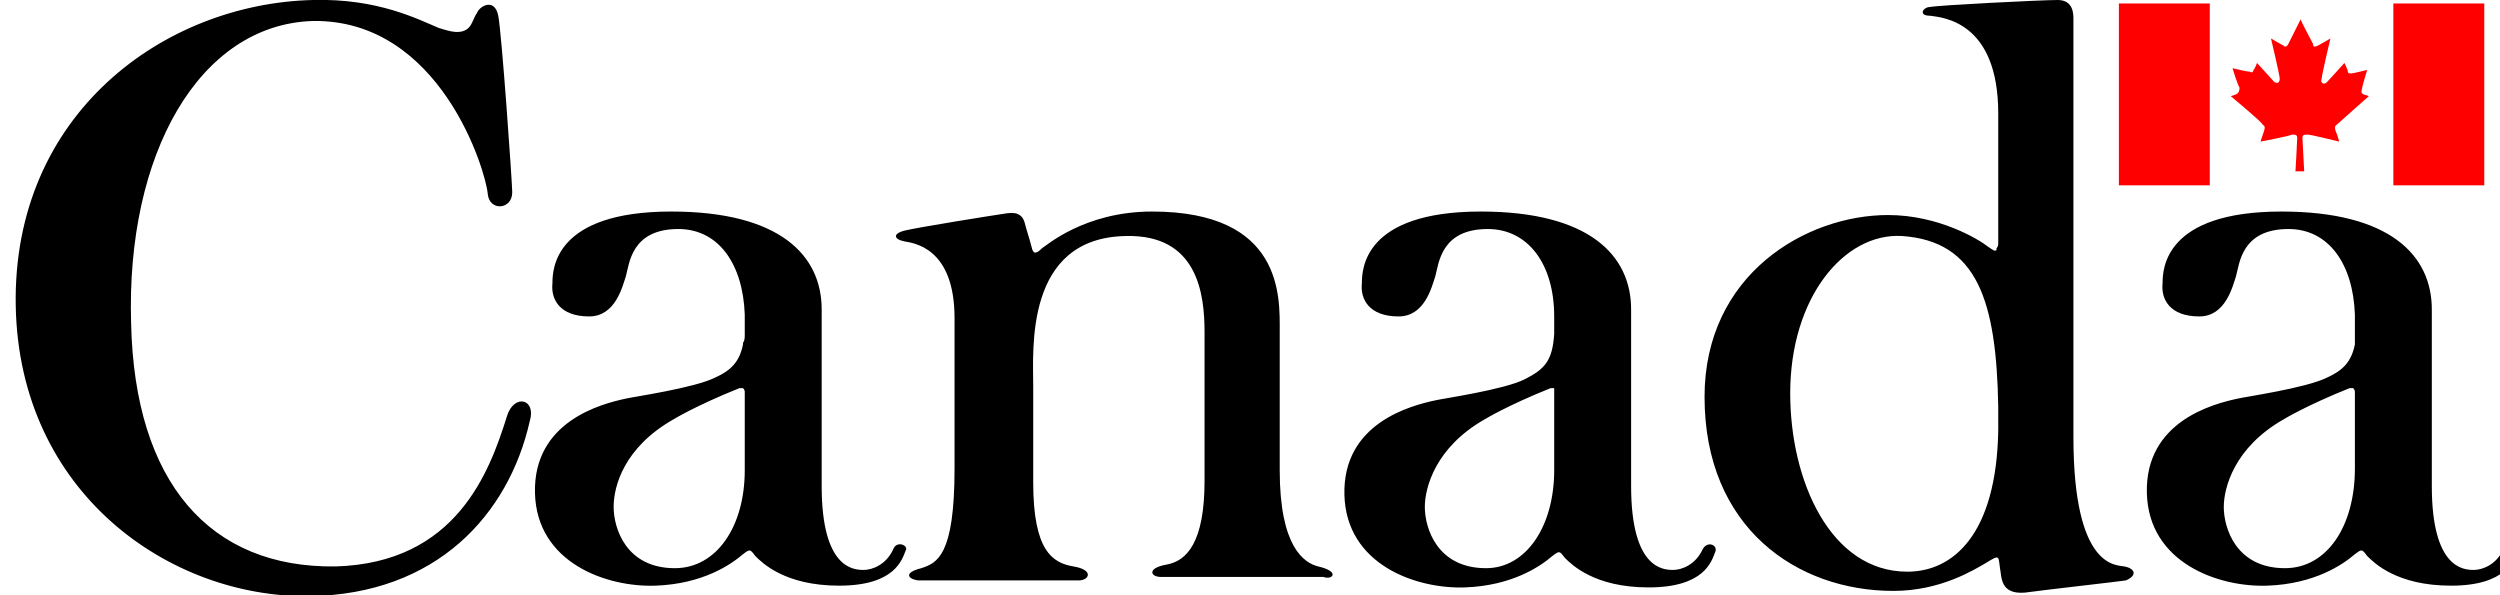
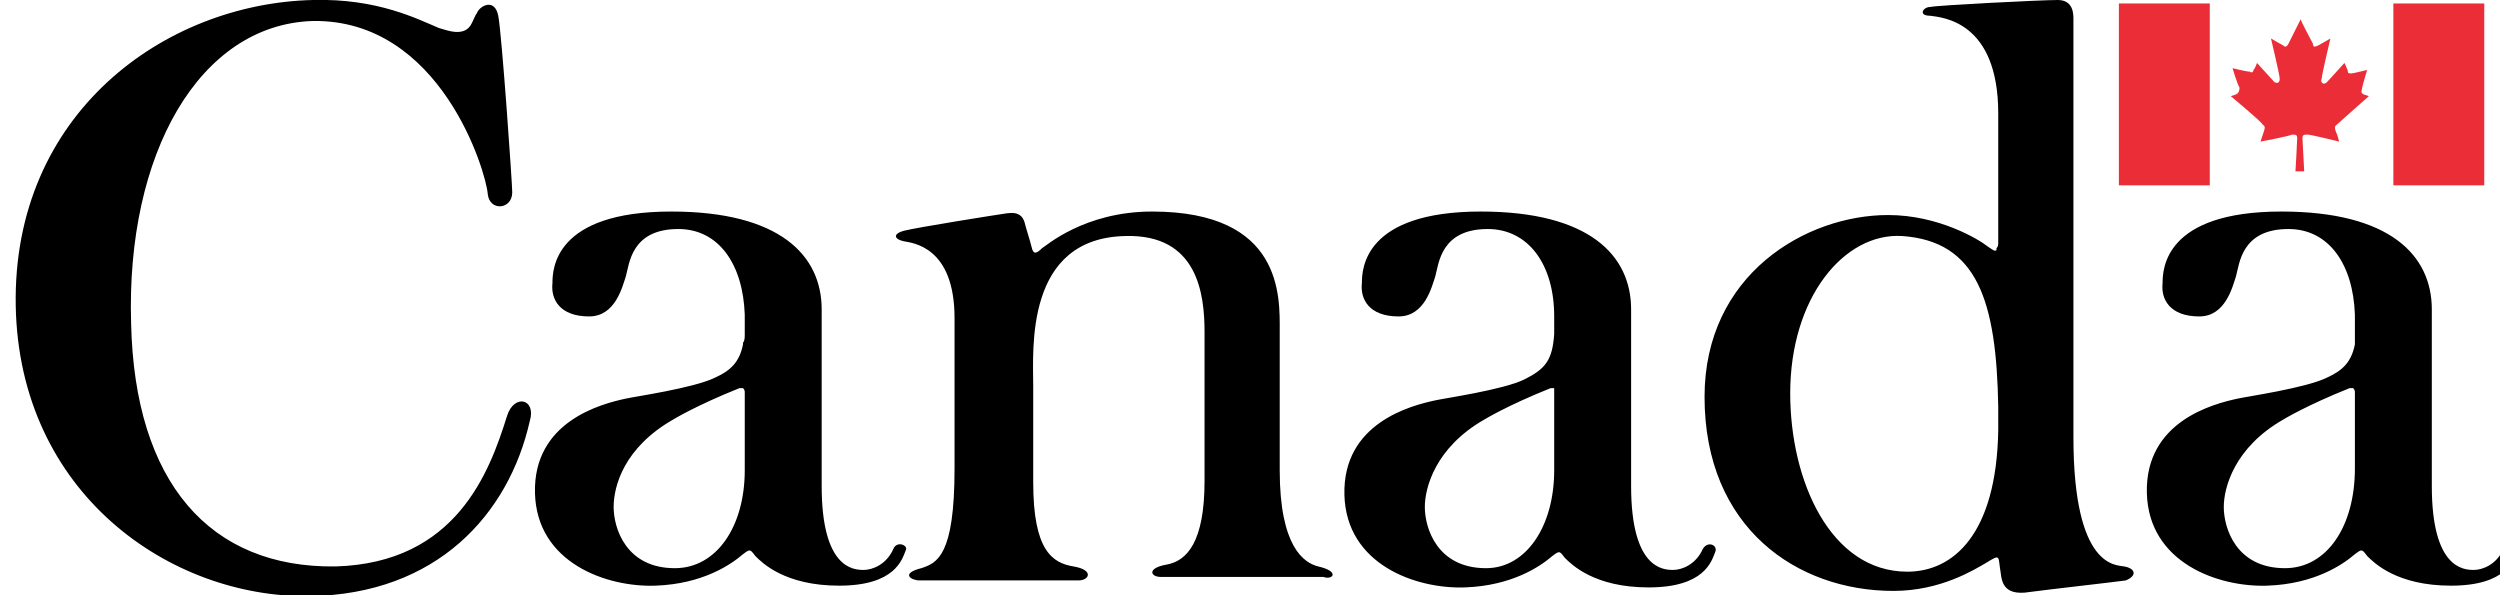
<svg xmlns="http://www.w3.org/2000/svg" version="1.1" width="100%" height="100%" viewBox="0 0 143 34" preserveAspectRatio="xMinYMin meet">
  <defs>
    <style type="text/css">
- 			.fip_text {fill:#000;}.fip_flag {fill:#F00;}
+ 			.fip_text {fill:#000;}.fip_flag {fill:#EB2D37;}
		</style>
  </defs>
  <g id="wmms" transform="translate(-1, -1)">
    <path class="fip_flag" d="M137.9,1.2h5.2v10.4h-5.2V1.2z M128.9,6.4l-0.3,0.1c0,0,1.8,1.5,1.8,1.6c0.1,0.1,0.2,0.1,0.1,0.4 c-0.1,0.3-0.2,0.6-0.2,0.6s1.6-0.3,1.8-0.4c0.2,0,0.3,0,0.3,0.2c0,0.2-0.1,1.9-0.1,1.9h0.5c0,0-0.1-1.8-0.1-1.9 c0-0.2,0.1-0.2,0.3-0.2c0.2,0,1.8,0.4,1.8,0.4s-0.1-0.4-0.2-0.6c-0.1-0.3,0-0.3,0.1-0.4c0.1-0.1,1.8-1.6,1.8-1.6l-0.3-0.1 c-0.2-0.1-0.1-0.2-0.1-0.3s0.3-1.1,0.3-1.1s-0.8,0.2-0.9,0.2c-0.1,0-0.2,0-0.2-0.1s-0.2-0.5-0.2-0.5s-0.9,1-1,1.1 c-0.2,0.2-0.4,0-0.3-0.2c0-0.2,0.5-2.3,0.5-2.3s-0.5,0.3-0.7,0.4s-0.3,0.1-0.3-0.1c-0.1-0.2-0.7-1.3-0.7-1.4c0,0-0.6,1.2-0.7,1.4 s-0.2,0.2-0.3,0.1c-0.2-0.1-0.7-0.4-0.7-0.4s0.5,2.1,0.5,2.3s-0.1,0.3-0.3,0.2l-1-1.1c0,0-0.1,0.3-0.2,0.4c0,0.1-0.1,0.2-0.2,0.1 c-0.2,0-1-0.2-1-0.2s0.3,1,0.4,1.1C129.1,6.1,129.1,6.3,128.9,6.4z M122.2,1.2h5.2v10.4h-5.2V1.2z" />
    <path class="fip_text" d="M144.2,32.4c-0.4,0.9-1.2,1.2-1.7,1.2c-0.6,0-2.4-0.1-2.4-4.8c0,0,0-9.5,0-10.1c0-3.1-2.4-5.6-8.6-5.6 c-6.7,0-6.8,3.3-6.8,4.1c-0.1,0.9,0.4,1.9,2.1,1.9c1.5,0,1.9-1.7,2.1-2.3c0.2-0.7,0.3-2.7,3-2.7c2.3,0,3.7,2,3.8,4.9 c0,0.5,0,0.8,0,1.1c0,0.2,0,0.3,0,0.5l0,0l0,0v0.1c-0.2,1-0.7,1.5-1.6,1.9c-1.2,0.6-4.7,1.1-5.1,1.2c-1.4,0.3-5.3,1.3-5.2,5.4 c0.1,4,4.1,5.4,6.9,5.3c2.7-0.1,4.3-1.2,5-1.8c0.4-0.3,0.4-0.3,0.7,0.1c0.4,0.4,1.7,1.7,4.8,1.7c3.2,0,3.6-1.5,3.8-2 C145.1,32.2,144.4,31.9,144.2,32.4z M131.7,33.5c-2.8,0-3.5-2.3-3.5-3.5c0-1.1,0.6-3.4,3.4-5c0,0,1.3-0.8,3.8-1.8 c0.1,0,0.2,0,0.2,0s0.1,0.1,0.1,0.2l0,0l0,0v0.1l0,0l0,0v0.1l0,0l0,0l0,0v4.2C135.7,31.1,134.1,33.5,131.7,33.5z M122.5,33.4 c-0.4-0.1-2.9,0.2-2.9-7.4s0-23.9,0-23.9c0-0.3,0-1.1-0.9-1.1c-0.9,0-6.9,0.3-7.3,0.4c-0.4,0-0.7,0.5,0,0.5 c0.7,0.1,3.9,0.3,3.9,5.6c0,2.6,0,5.2,0,7.1c0,0.1,0,0.2,0,0.2c0,0.2,0,0.3-0.1,0.4c0,0,0,0,0,0.1l0,0c-0.1,0.1-0.2,0-0.5-0.2 c-0.5-0.4-2.8-1.8-5.7-1.8c-4.7,0-10.5,3.4-10.5,10.4c0,7.5,5.3,11.1,10.8,11.1c2.7,0,4.6-1.2,5.3-1.6c0.8-0.5,0.7-0.4,0.8,0.3 c0.1,0.5,0,1.5,1.4,1.4c1.5-0.2,5.1-0.6,5.8-0.7C123.3,33.9,123.1,33.5,122.5,33.4z M110.1,33.7c-4.4,0-6.7-5.2-6.7-10.2 c0-5.5,3.1-9.2,6.4-9c4.3,0.3,5.4,3.7,5.5,9.8c0,0.4,0,0.8,0,1.3C115.2,31.6,112.7,33.7,110.1,33.7z M98.4,32.4 c-0.4,0.9-1.2,1.2-1.7,1.2c-0.6,0-2.4-0.1-2.4-4.8c0,0,0-9.5,0-10.1c0-3.1-2.4-5.6-8.6-5.6c-6.7,0-6.8,3.3-6.8,4.1 c-0.1,0.9,0.4,1.9,2.1,1.9c1.5,0,1.9-1.7,2.1-2.3c0.2-0.7,0.3-2.7,3-2.7c2.3,0,3.8,2,3.8,5v0.1c0,0.1,0,0.2,0,0.2v0.3 c0,0.1,0,0.3,0,0.4c-0.1,1.5-0.5,2-1.7,2.6c-1.2,0.6-4.7,1.1-5.1,1.2c-1.4,0.3-5.3,1.3-5.2,5.4c0.1,4,4.1,5.4,6.9,5.3 c2.7-0.1,4.3-1.2,5-1.8c0.4-0.3,0.4-0.3,0.7,0.1c0.4,0.4,1.7,1.7,4.8,1.7c3.2,0,3.6-1.5,3.8-2C99.3,32.2,98.7,31.9,98.4,32.4z  M86,33.5c-2.8,0-3.5-2.3-3.5-3.5c0-1.1,0.6-3.4,3.4-5c0,0,1.3-0.8,3.8-1.8c0.1,0,0.2,0,0.2,0v0.1l0,0l0,0c0,0.1,0,0.2,0,0.4v-0.1 c0,0,0,0,0,0.1v4.2C89.9,31.1,88.3,33.5,86,33.5z M76.4,33.4c-0.8-0.2-2.2-1.1-2.2-5.5v-8c0-1.9,0.2-6.8-7.3-6.8 c-3.9,0-6.1,2-6.3,2.1c-0.3,0.3-0.5,0.4-0.6-0.1c-0.1-0.4-0.3-1-0.4-1.4c-0.1-0.3-0.3-0.6-1-0.5c-0.7,0.1-5.1,0.8-5.9,1 c-0.7,0.2-0.5,0.5,0,0.6c0.5,0.1,2.9,0.3,2.9,4.4s0,8.6,0,8.6c0,5-1,5.4-1.9,5.7c-1.2,0.3-0.6,0.7-0.1,0.7c0,0,8.9,0,9.1,0 c0.6,0,0.9-0.6-0.3-0.8c-1.2-0.2-2.3-0.9-2.3-4.8c0-0.4,0-4.7,0-5.5c0-2.1-0.5-8.5,5.3-8.6c4.1-0.1,4.5,3.3,4.5,5.5v8.5 c0,3.5-1,4.6-2.2,4.8c-1.1,0.2-0.9,0.7-0.3,0.7c0.2,0,9.3,0,9.3,0C77.2,34.2,77.7,33.7,76.4,33.4z M52.1,32.4 c-0.4,0.9-1.2,1.2-1.7,1.2c-0.6,0-2.4-0.1-2.4-4.8c0,0,0-9.5,0-10.1c0-3.1-2.4-5.6-8.6-5.6c-6.7,0-6.8,3.3-6.8,4.1 c-0.1,0.9,0.4,1.9,2.1,1.9c1.5,0,1.9-1.7,2.1-2.3c0.2-0.7,0.3-2.7,3-2.7c2.3,0,3.7,2,3.8,4.9c0,0.5,0,0.8,0,1.1 c0,0.2,0,0.4-0.1,0.5v0.1l0,0c-0.2,1-0.7,1.5-1.6,1.9c-1.2,0.6-4.7,1.1-5.1,1.2c-1.4,0.3-5.3,1.3-5.2,5.4c0.1,4,4.1,5.4,6.9,5.3 c2.7-0.1,4.3-1.2,5-1.8c0.4-0.3,0.4-0.3,0.7,0.1c0.4,0.4,1.7,1.7,4.8,1.7c3.2,0,3.6-1.5,3.8-2C53,32.2,52.3,31.9,52.1,32.4z  M39.6,33.5c-2.8,0-3.5-2.3-3.5-3.5s0.6-3.4,3.4-5c0,0,1.3-0.8,3.8-1.8c0.1,0,0.2,0,0.2,0s0.1,0.1,0.1,0.2l0,0l0,0l0,0 c0,0,0,0.1,0,0.2l0,0l0,0v0.1l0,0l0,0l0,0v4.2C43.6,31.1,42,33.5,39.6,33.5z M30,24.8c-1,3.2-2.9,8.4-9.8,8.6 C13,33.5,8.7,28.6,8.5,19.5C8.2,9.8,12.4,2.4,18.9,2.2c7.3-0.1,9.9,8.6,10,9.9c0.1,1,1.4,0.9,1.4-0.1c0-0.5-0.6-9.1-0.8-10.1 c-0.2-1-1-0.6-1.2-0.2C28.2,2,28.4,1.4,28,2.3c-0.4,0.9-1.5,0.4-1.9,0.3c-1.2-0.5-3.5-1.7-7.2-1.6c-8.5,0.2-17.2,6.5-17,17.5 c0.2,10.7,8.8,16.7,16.8,16.6c7.3-0.1,11.4-4.7,12.6-10C31.7,23.8,30.4,23.5,30,24.8z" />
  </g>
</svg>
